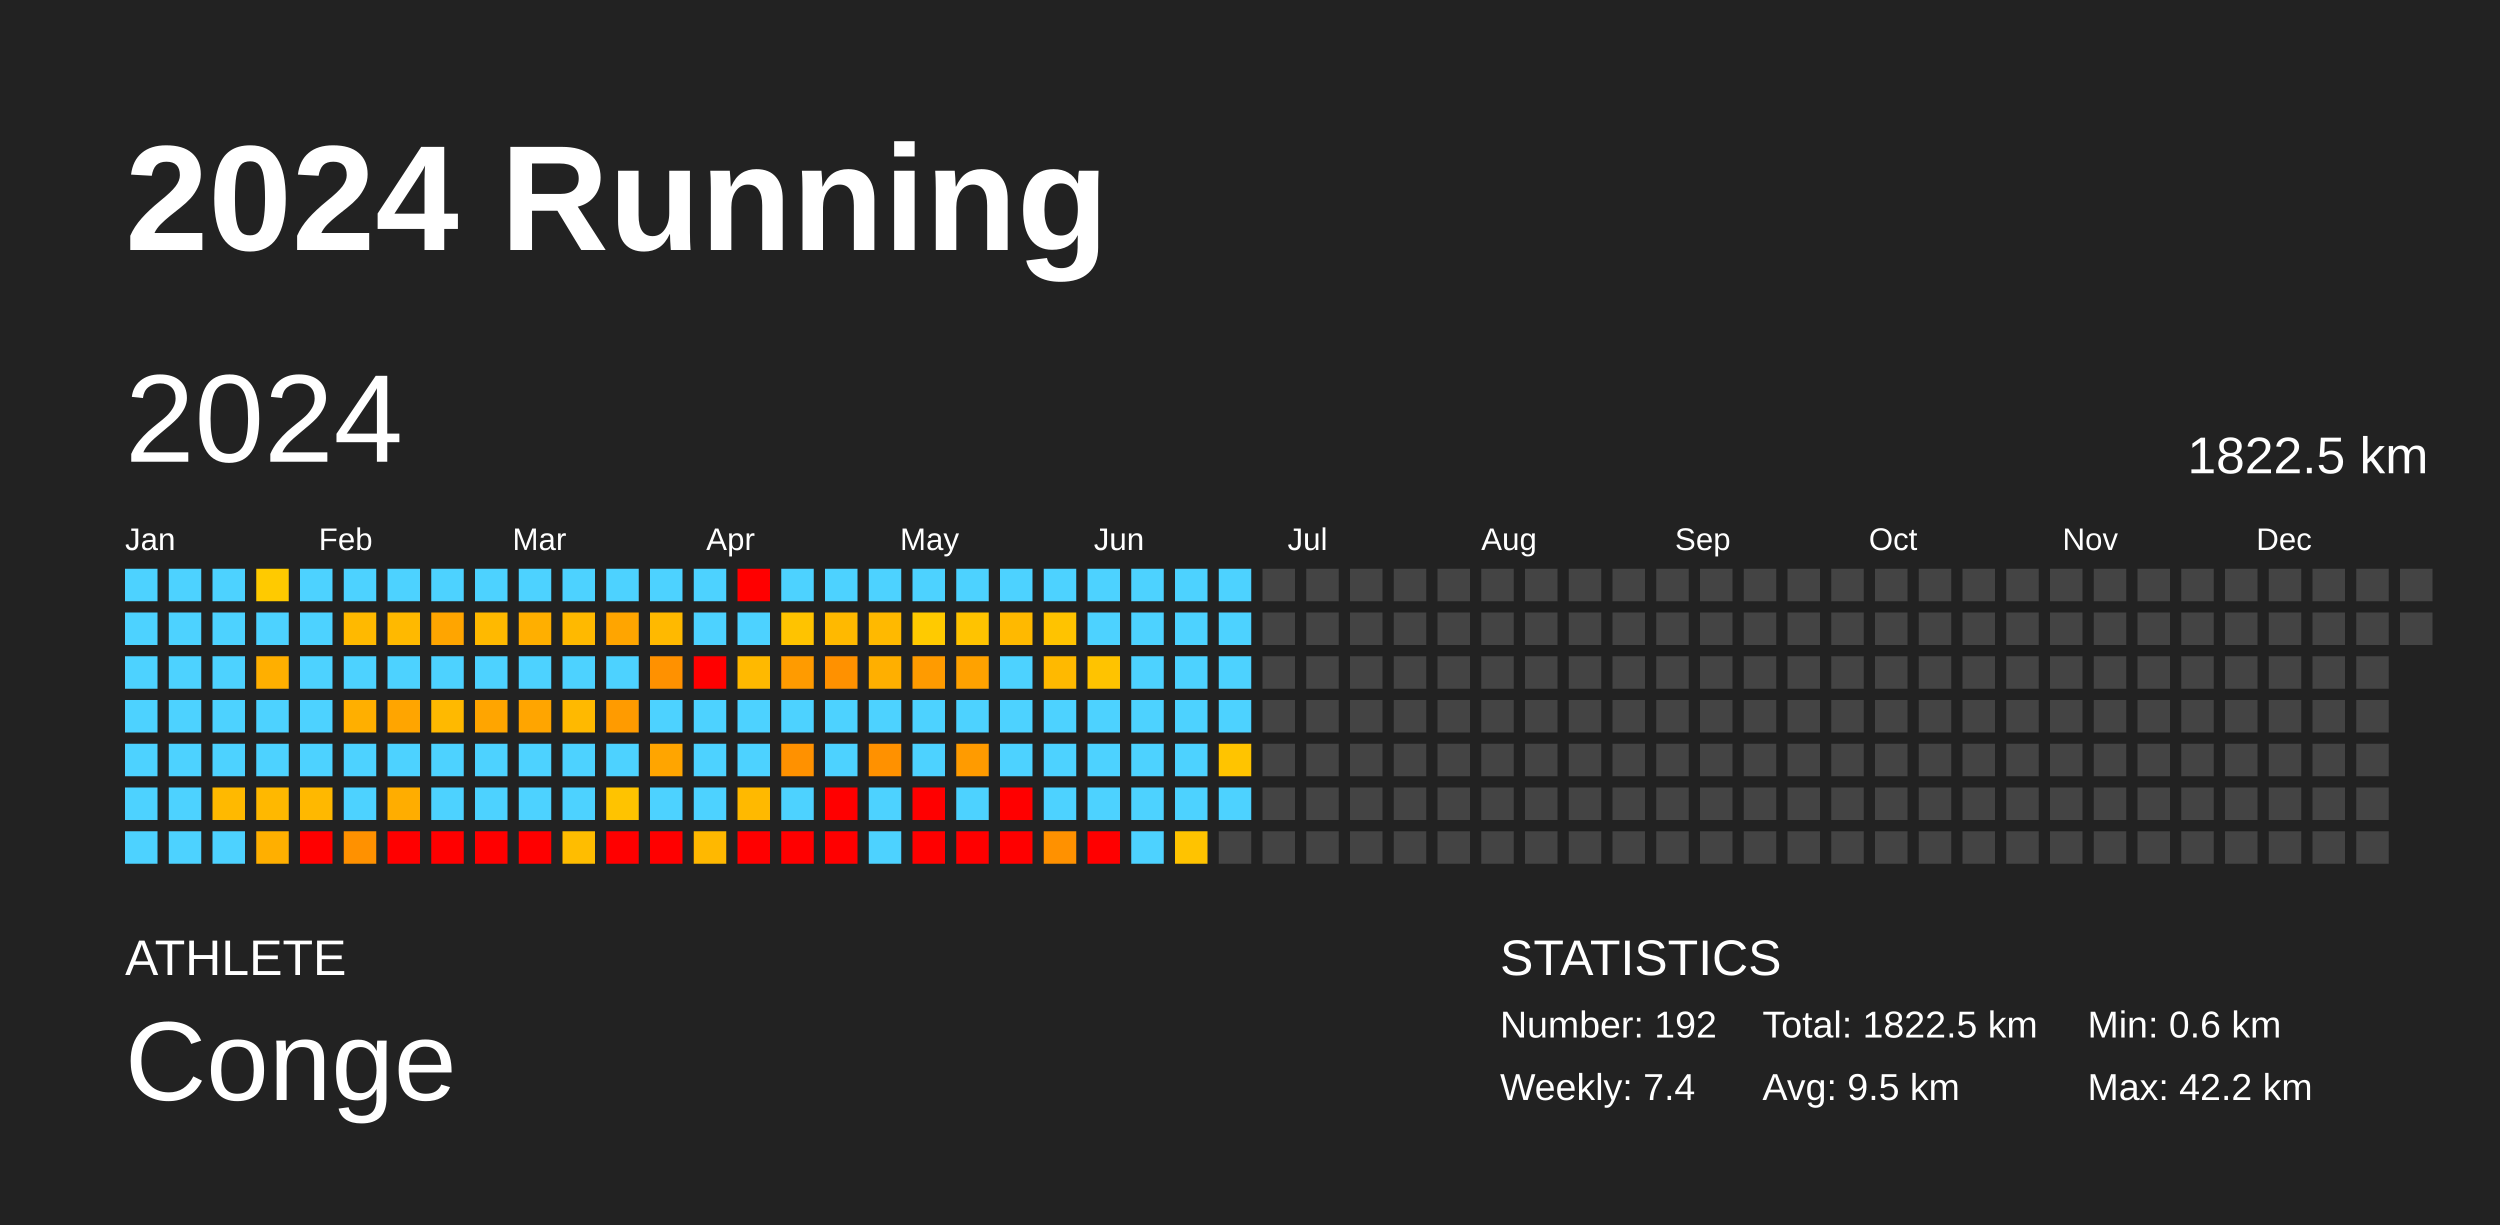
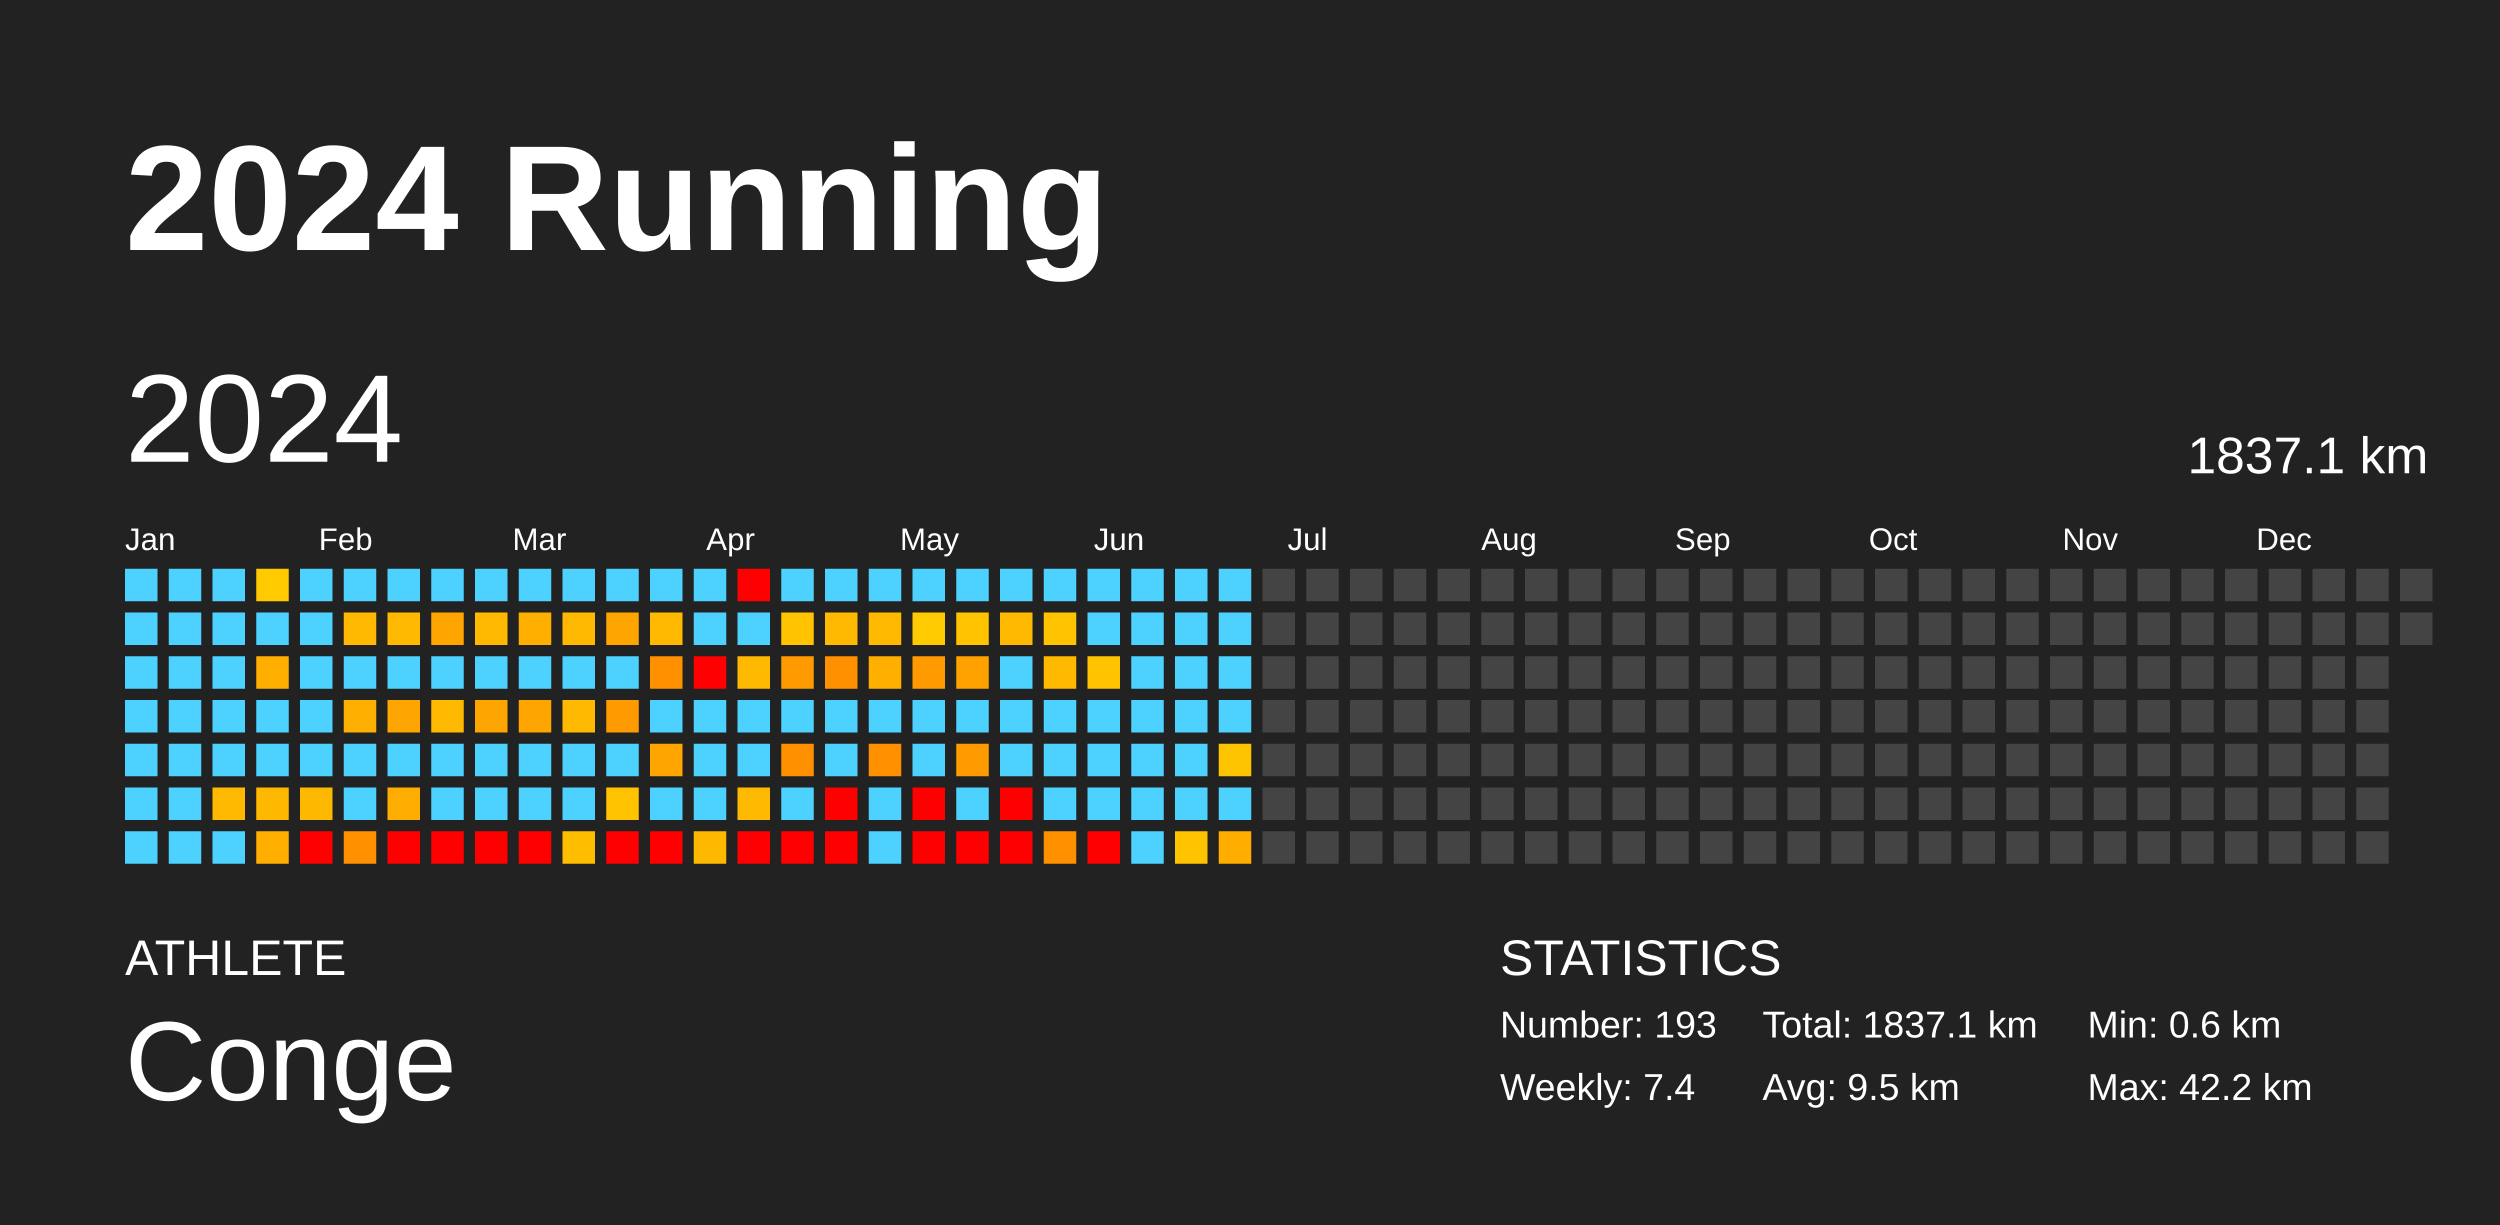
<svg xmlns="http://www.w3.org/2000/svg" baseProfile="full" height="98mm" version="1.1" viewBox="0,0,200,98" width="200mm">
  <defs />
  <rect fill="#222222" height="98" width="200" x="0" y="0" />
  <text fill="#FFFFFF" style="font-size:12px; font-family:Arial; font-weight:bold;" x="10" y="20">2024 Running</text>
  <text fill="#FFFFFF" style="font-size:4px; font-family:Arial" x="10" y="78">ATHLETE</text>
  <text fill="#FFFFFF" style="font-size:9px; font-family:Arial" x="10" y="88">Conge</text>
  <text fill="#FFFFFF" style="font-size:4px; font-family:Arial" x="120" y="78">STATISTICS</text>
-   <text fill="#FFFFFF" style="font-size:3px; font-family:Arial" x="120" y="83">Number: 192</text>
+   <text fill="#FFFFFF" style="font-size:3px; font-family:Arial" x="120" y="83">Number: 193</text>
  <text fill="#FFFFFF" style="font-size:3px; font-family:Arial" x="120" y="88">Weekly: 7.4</text>
-   <text fill="#FFFFFF" style="font-size:3px; font-family:Arial" x="141" y="83">Total: 1822.5 km</text>
+   <text fill="#FFFFFF" style="font-size:3px; font-family:Arial" x="141" y="83">Total: 1837.1 km</text>
  <text fill="#FFFFFF" style="font-size:3px; font-family:Arial" x="141" y="88">Avg: 9.5 km</text>
  <text fill="#FFFFFF" style="font-size:3px; font-family:Arial" x="167" y="83">Min: 0.6 km</text>
  <text fill="#FFFFFF" style="font-size:3px; font-family:Arial" x="167" y="88">Max: 42.2 km</text>
  <text dominant-baseline="hanging" fill="#FFFFFF" style="font-size:10.0px; font-family:Arial;" x="10" y="30">2024</text>
-   <text dominant-baseline="hanging" fill="#FFFFFF" style="font-size:4.125px; font-family:Arial;" x="175" y="35">1822.5 km</text>
+   <text dominant-baseline="hanging" fill="#FFFFFF" style="font-size:4.125px; font-family:Arial;" x="175" y="35">1837.1 km</text>
  <text fill="#FFFFFF" style="font-size:2.5px; font-family:Arial" x="10.0" y="44">Jan</text>
  <text fill="#FFFFFF" style="font-size:2.5px; font-family:Arial" x="25.5" y="44">Feb</text>
  <text fill="#FFFFFF" style="font-size:2.5px; font-family:Arial" x="41.0" y="44">Mar</text>
  <text fill="#FFFFFF" style="font-size:2.5px; font-family:Arial" x="56.5" y="44">Apr</text>
  <text fill="#FFFFFF" style="font-size:2.5px; font-family:Arial" x="72.0" y="44">May</text>
  <text fill="#FFFFFF" style="font-size:2.5px; font-family:Arial" x="87.5" y="44">Jun</text>
  <text fill="#FFFFFF" style="font-size:2.5px; font-family:Arial" x="103.0" y="44">Jul</text>
  <text fill="#FFFFFF" style="font-size:2.5px; font-family:Arial" x="118.5" y="44">Aug</text>
  <text fill="#FFFFFF" style="font-size:2.5px; font-family:Arial" x="134.0" y="44">Sep</text>
  <text fill="#FFFFFF" style="font-size:2.5px; font-family:Arial" x="149.5" y="44">Oct</text>
  <text fill="#FFFFFF" style="font-size:2.5px; font-family:Arial" x="165.0" y="44">Nov</text>
  <text fill="#FFFFFF" style="font-size:2.5px; font-family:Arial" x="180.5" y="44">Dec</text>
  <rect fill="#4dd2ff" height="2.6" width="2.6" x="10.0" y="45.5" />
  <rect fill="#4dd2ff" height="2.6" width="2.6" x="10.0" y="49.0" />
  <rect fill="#4dd2ff" height="2.6" width="2.6" x="10.0" y="52.5" />
  <rect fill="#4dd2ff" height="2.6" width="2.6" x="10.0" y="56.0" />
  <rect fill="#4dd2ff" height="2.6" width="2.6" x="10.0" y="59.5" />
  <rect fill="#4dd2ff" height="2.6" width="2.6" x="10.0" y="63.0" />
  <rect fill="#4dd2ff" height="2.6" width="2.6" x="10.0" y="66.5" />
  <rect fill="#4dd2ff" height="2.6" width="2.6" x="13.5" y="45.5" />
  <rect fill="#4dd2ff" height="2.6" width="2.6" x="13.5" y="49.0" />
  <rect fill="#4dd2ff" height="2.6" width="2.6" x="13.5" y="52.5" />
  <rect fill="#4dd2ff" height="2.6" width="2.6" x="13.5" y="56.0" />
  <rect fill="#4dd2ff" height="2.6" width="2.6" x="13.5" y="59.5" />
  <rect fill="#4dd2ff" height="2.6" width="2.6" x="13.5" y="63.0" />
  <rect fill="#4dd2ff" height="2.6" width="2.6" x="13.5" y="66.5" />
  <rect fill="#4dd2ff" height="2.6" width="2.6" x="17.0" y="45.5" />
  <rect fill="#4dd2ff" height="2.6" width="2.6" x="17.0" y="49.0" />
  <rect fill="#4dd2ff" height="2.6" width="2.6" x="17.0" y="52.5" />
  <rect fill="#4dd2ff" height="2.6" width="2.6" x="17.0" y="56.0" />
  <rect fill="#4dd2ff" height="2.6" width="2.6" x="17.0" y="59.5" />
  <rect fill="#ffb900" height="2.6" width="2.6" x="17.0" y="63.0" />
  <rect fill="#4dd2ff" height="2.6" width="2.6" x="17.0" y="66.5" />
  <rect fill="#ffca00" height="2.6" width="2.6" x="20.5" y="45.5" />
  <rect fill="#4dd2ff" height="2.6" width="2.6" x="20.5" y="49.0" />
  <rect fill="#ffaf00" height="2.6" width="2.6" x="20.5" y="52.5" />
  <rect fill="#4dd2ff" height="2.6" width="2.6" x="20.5" y="56.0" />
  <rect fill="#4dd2ff" height="2.6" width="2.6" x="20.5" y="59.5" />
  <rect fill="#ffb800" height="2.6" width="2.6" x="20.5" y="63.0" />
  <rect fill="#ffaf00" height="2.6" width="2.6" x="20.5" y="66.5" />
  <rect fill="#4dd2ff" height="2.6" width="2.6" x="24.0" y="45.5" />
  <rect fill="#4dd2ff" height="2.6" width="2.6" x="24.0" y="49.0" />
  <rect fill="#4dd2ff" height="2.6" width="2.6" x="24.0" y="52.5" />
  <rect fill="#4dd2ff" height="2.6" width="2.6" x="24.0" y="56.0" />
  <rect fill="#4dd2ff" height="2.6" width="2.6" x="24.0" y="59.5" />
  <rect fill="#ffb800" height="2.6" width="2.6" x="24.0" y="63.0" />
  <rect fill="red" height="2.6" width="2.6" x="24.0" y="66.5" />
  <rect fill="#4dd2ff" height="2.6" width="2.6" x="27.5" y="45.5" />
  <rect fill="#ffb900" height="2.6" width="2.6" x="27.5" y="49.0" />
  <rect fill="#4dd2ff" height="2.6" width="2.6" x="27.5" y="52.5" />
  <rect fill="#ffaf00" height="2.6" width="2.6" x="27.5" y="56.0" />
  <rect fill="#4dd2ff" height="2.6" width="2.6" x="27.5" y="59.5" />
  <rect fill="#4dd2ff" height="2.6" width="2.6" x="27.5" y="63.0" />
  <rect fill="#ff9100" height="2.6" width="2.6" x="27.5" y="66.5" />
  <rect fill="#4dd2ff" height="2.6" width="2.6" x="31.0" y="45.5" />
  <rect fill="#ffb900" height="2.6" width="2.6" x="31.0" y="49.0" />
  <rect fill="#4dd2ff" height="2.6" width="2.6" x="31.0" y="52.5" />
  <rect fill="#ffa500" height="2.6" width="2.6" x="31.0" y="56.0" />
  <rect fill="#4dd2ff" height="2.6" width="2.6" x="31.0" y="59.5" />
  <rect fill="#ffad00" height="2.6" width="2.6" x="31.0" y="63.0" />
  <rect fill="red" height="2.6" width="2.6" x="31.0" y="66.5" />
  <rect fill="#4dd2ff" height="2.6" width="2.6" x="34.5" y="45.5" />
  <rect fill="#ffa500" height="2.6" width="2.6" x="34.5" y="49.0" />
  <rect fill="#4dd2ff" height="2.6" width="2.6" x="34.5" y="52.5" />
  <rect fill="#ffb900" height="2.6" width="2.6" x="34.5" y="56.0" />
  <rect fill="#4dd2ff" height="2.6" width="2.6" x="34.5" y="59.5" />
  <rect fill="#4dd2ff" height="2.6" width="2.6" x="34.5" y="63.0" />
  <rect fill="red" height="2.6" width="2.6" x="34.5" y="66.5" />
  <rect fill="#4dd2ff" height="2.6" width="2.6" x="38.0" y="45.5" />
  <rect fill="#ffb900" height="2.6" width="2.6" x="38.0" y="49.0" />
  <rect fill="#4dd2ff" height="2.6" width="2.6" x="38.0" y="52.5" />
  <rect fill="#ffa500" height="2.6" width="2.6" x="38.0" y="56.0" />
  <rect fill="#4dd2ff" height="2.6" width="2.6" x="38.0" y="59.5" />
  <rect fill="#4dd2ff" height="2.6" width="2.6" x="38.0" y="63.0" />
  <rect fill="red" height="2.6" width="2.6" x="38.0" y="66.5" />
  <rect fill="#4dd2ff" height="2.6" width="2.6" x="41.5" y="45.5" />
  <rect fill="#ffaf00" height="2.6" width="2.6" x="41.5" y="49.0" />
  <rect fill="#4dd2ff" height="2.6" width="2.6" x="41.5" y="52.5" />
  <rect fill="#ffa500" height="2.6" width="2.6" x="41.5" y="56.0" />
  <rect fill="#4dd2ff" height="2.6" width="2.6" x="41.5" y="59.5" />
  <rect fill="#4dd2ff" height="2.6" width="2.6" x="41.5" y="63.0" />
  <rect fill="red" height="2.6" width="2.6" x="41.5" y="66.5" />
  <rect fill="#4dd2ff" height="2.6" width="2.6" x="45.0" y="45.5" />
  <rect fill="#ffb900" height="2.6" width="2.6" x="45.0" y="49.0" />
  <rect fill="#4dd2ff" height="2.6" width="2.6" x="45.0" y="52.5" />
  <rect fill="#ffb900" height="2.6" width="2.6" x="45.0" y="56.0" />
  <rect fill="#4dd2ff" height="2.6" width="2.6" x="45.0" y="59.5" />
  <rect fill="#4dd2ff" height="2.6" width="2.6" x="45.0" y="63.0" />
  <rect fill="#ffbd00" height="2.6" width="2.6" x="45.0" y="66.5" />
  <rect fill="#4dd2ff" height="2.6" width="2.6" x="48.5" y="45.5" />
  <rect fill="#ffa500" height="2.6" width="2.6" x="48.5" y="49.0" />
  <rect fill="#4dd2ff" height="2.6" width="2.6" x="48.5" y="52.5" />
  <rect fill="#ff9b00" height="2.6" width="2.6" x="48.5" y="56.0" />
  <rect fill="#4dd2ff" height="2.6" width="2.6" x="48.5" y="59.5" />
  <rect fill="#ffc300" height="2.6" width="2.6" x="48.5" y="63.0" />
  <rect fill="red" height="2.6" width="2.6" x="48.5" y="66.5" />
  <rect fill="#4dd2ff" height="2.6" width="2.6" x="52.0" y="45.5" />
  <rect fill="#ffb900" height="2.6" width="2.6" x="52.0" y="49.0" />
  <rect fill="#ff9100" height="2.6" width="2.6" x="52.0" y="52.5" />
  <rect fill="#4dd2ff" height="2.6" width="2.6" x="52.0" y="56.0" />
  <rect fill="#ffa500" height="2.6" width="2.6" x="52.0" y="59.5" />
  <rect fill="#4dd2ff" height="2.6" width="2.6" x="52.0" y="63.0" />
  <rect fill="red" height="2.6" width="2.6" x="52.0" y="66.5" />
  <rect fill="#4dd2ff" height="2.6" width="2.6" x="55.5" y="45.5" />
  <rect fill="#4dd2ff" height="2.6" width="2.6" x="55.5" y="49.0" />
  <rect fill="red" height="2.6" width="2.6" x="55.5" y="52.5" />
  <rect fill="#4dd2ff" height="2.6" width="2.6" x="55.5" y="56.0" />
  <rect fill="#4dd2ff" height="2.6" width="2.6" x="55.5" y="59.5" />
  <rect fill="#4dd2ff" height="2.6" width="2.6" x="55.5" y="63.0" />
  <rect fill="#ffb800" height="2.6" width="2.6" x="55.5" y="66.5" />
  <rect fill="red" height="2.6" width="2.6" x="59.0" y="45.5" />
  <rect fill="#4dd2ff" height="2.6" width="2.6" x="59.0" y="49.0" />
  <rect fill="#ffb900" height="2.6" width="2.6" x="59.0" y="52.5" />
  <rect fill="#4dd2ff" height="2.6" width="2.6" x="59.0" y="56.0" />
  <rect fill="#4dd2ff" height="2.6" width="2.6" x="59.0" y="59.5" />
  <rect fill="#ffb900" height="2.6" width="2.6" x="59.0" y="63.0" />
  <rect fill="red" height="2.6" width="2.6" x="59.0" y="66.5" />
  <rect fill="#4dd2ff" height="2.6" width="2.6" x="62.5" y="45.5" />
  <rect fill="#ffc300" height="2.6" width="2.6" x="62.5" y="49.0" />
  <rect fill="#ff9b00" height="2.6" width="2.6" x="62.5" y="52.5" />
  <rect fill="#4dd2ff" height="2.6" width="2.6" x="62.5" y="56.0" />
  <rect fill="#ff9100" height="2.6" width="2.6" x="62.5" y="59.5" />
  <rect fill="#4dd2ff" height="2.6" width="2.6" x="62.5" y="63.0" />
  <rect fill="red" height="2.6" width="2.6" x="62.5" y="66.5" />
  <rect fill="#4dd2ff" height="2.6" width="2.6" x="66.0" y="45.5" />
  <rect fill="#ffb900" height="2.6" width="2.6" x="66.0" y="49.0" />
  <rect fill="#ff9100" height="2.6" width="2.6" x="66.0" y="52.5" />
  <rect fill="#4dd2ff" height="2.6" width="2.6" x="66.0" y="56.0" />
  <rect fill="#4dd2ff" height="2.6" width="2.6" x="66.0" y="59.5" />
  <rect fill="red" height="2.6" width="2.6" x="66.0" y="63.0" />
  <rect fill="red" height="2.6" width="2.6" x="66.0" y="66.5" />
  <rect fill="#4dd2ff" height="2.6" width="2.6" x="69.5" y="45.5" />
  <rect fill="#ffb900" height="2.6" width="2.6" x="69.5" y="49.0" />
  <rect fill="#ffaf00" height="2.6" width="2.6" x="69.5" y="52.5" />
  <rect fill="#4dd2ff" height="2.6" width="2.6" x="69.5" y="56.0" />
  <rect fill="#ff9100" height="2.6" width="2.6" x="69.5" y="59.5" />
  <rect fill="#4dd2ff" height="2.6" width="2.6" x="69.5" y="63.0" />
  <rect fill="#4dd2ff" height="2.6" width="2.6" x="69.5" y="66.5" />
  <rect fill="#4dd2ff" height="2.6" width="2.6" x="73.0" y="45.5" />
  <rect fill="#ffca00" height="2.6" width="2.6" x="73.0" y="49.0" />
  <rect fill="#ff9b00" height="2.6" width="2.6" x="73.0" y="52.5" />
  <rect fill="#4dd2ff" height="2.6" width="2.6" x="73.0" y="56.0" />
  <rect fill="#4dd2ff" height="2.6" width="2.6" x="73.0" y="59.5" />
  <rect fill="red" height="2.6" width="2.6" x="73.0" y="63.0" />
  <rect fill="red" height="2.6" width="2.6" x="73.0" y="66.5" />
  <rect fill="#4dd2ff" height="2.6" width="2.6" x="76.5" y="45.5" />
  <rect fill="#ffc300" height="2.6" width="2.6" x="76.5" y="49.0" />
  <rect fill="#ffa200" height="2.6" width="2.6" x="76.5" y="52.5" />
  <rect fill="#4dd2ff" height="2.6" width="2.6" x="76.5" y="56.0" />
  <rect fill="#ff9b00" height="2.6" width="2.6" x="76.5" y="59.5" />
  <rect fill="#4dd2ff" height="2.6" width="2.6" x="76.5" y="63.0" />
  <rect fill="red" height="2.6" width="2.6" x="76.5" y="66.5" />
  <rect fill="#4dd2ff" height="2.6" width="2.6" x="80.0" y="45.5" />
  <rect fill="#ffb900" height="2.6" width="2.6" x="80.0" y="49.0" />
  <rect fill="#4dd2ff" height="2.6" width="2.6" x="80.0" y="52.5" />
  <rect fill="#4dd2ff" height="2.6" width="2.6" x="80.0" y="56.0" />
  <rect fill="#4dd2ff" height="2.6" width="2.6" x="80.0" y="59.5" />
  <rect fill="red" height="2.6" width="2.6" x="80.0" y="63.0" />
  <rect fill="red" height="2.6" width="2.6" x="80.0" y="66.5" />
  <rect fill="#4dd2ff" height="2.6" width="2.6" x="83.5" y="45.5" />
  <rect fill="#ffc300" height="2.6" width="2.6" x="83.5" y="49.0" />
  <rect fill="#ffb900" height="2.6" width="2.6" x="83.5" y="52.5" />
  <rect fill="#4dd2ff" height="2.6" width="2.6" x="83.5" y="56.0" />
  <rect fill="#4dd2ff" height="2.6" width="2.6" x="83.5" y="59.5" />
  <rect fill="#4dd2ff" height="2.6" width="2.6" x="83.5" y="63.0" />
  <rect fill="#ff9100" height="2.6" width="2.6" x="83.5" y="66.5" />
  <rect fill="#4dd2ff" height="2.6" width="2.6" x="87.0" y="45.5" />
  <rect fill="#4dd2ff" height="2.6" width="2.6" x="87.0" y="49.0" />
  <rect fill="#ffc300" height="2.6" width="2.6" x="87.0" y="52.5" />
  <rect fill="#4dd2ff" height="2.6" width="2.6" x="87.0" y="56.0" />
  <rect fill="#4dd2ff" height="2.6" width="2.6" x="87.0" y="59.5" />
  <rect fill="#4dd2ff" height="2.6" width="2.6" x="87.0" y="63.0" />
  <rect fill="red" height="2.6" width="2.6" x="87.0" y="66.5" />
  <rect fill="#4dd2ff" height="2.6" width="2.6" x="90.5" y="45.5" />
  <rect fill="#4dd2ff" height="2.6" width="2.6" x="90.5" y="49.0" />
  <rect fill="#4dd2ff" height="2.6" width="2.6" x="90.5" y="52.5" />
  <rect fill="#4dd2ff" height="2.6" width="2.6" x="90.5" y="56.0" />
  <rect fill="#4dd2ff" height="2.6" width="2.6" x="90.5" y="59.5" />
  <rect fill="#4dd2ff" height="2.6" width="2.6" x="90.5" y="63.0" />
  <rect fill="#4dd2ff" height="2.6" width="2.6" x="90.5" y="66.5" />
  <rect fill="#4dd2ff" height="2.6" width="2.6" x="94.0" y="45.5" />
  <rect fill="#4dd2ff" height="2.6" width="2.6" x="94.0" y="49.0" />
  <rect fill="#4dd2ff" height="2.6" width="2.6" x="94.0" y="52.5" />
  <rect fill="#4dd2ff" height="2.6" width="2.6" x="94.0" y="56.0" />
  <rect fill="#4dd2ff" height="2.6" width="2.6" x="94.0" y="59.5" />
  <rect fill="#4dd2ff" height="2.6" width="2.6" x="94.0" y="63.0" />
  <rect fill="#ffc300" height="2.6" width="2.6" x="94.0" y="66.5" />
  <rect fill="#4dd2ff" height="2.6" width="2.6" x="97.5" y="45.5" />
  <rect fill="#4dd2ff" height="2.6" width="2.6" x="97.5" y="49.0" />
  <rect fill="#4dd2ff" height="2.6" width="2.6" x="97.5" y="52.5" />
  <rect fill="#4dd2ff" height="2.6" width="2.6" x="97.5" y="56.0" />
  <rect fill="#ffc400" height="2.6" width="2.6" x="97.5" y="59.5" />
  <rect fill="#4dd2ff" height="2.6" width="2.6" x="97.5" y="63.0" />
-   <rect fill="#444444" height="2.6" width="2.6" x="97.5" y="66.5" />
+   <rect fill="#ffae00" height="2.6" width="2.6" x="97.5" y="66.5" />
  <rect fill="#444444" height="2.6" width="2.6" x="101.0" y="45.5" />
  <rect fill="#444444" height="2.6" width="2.6" x="101.0" y="49.0" />
  <rect fill="#444444" height="2.6" width="2.6" x="101.0" y="52.5" />
  <rect fill="#444444" height="2.6" width="2.6" x="101.0" y="56.0" />
  <rect fill="#444444" height="2.6" width="2.6" x="101.0" y="59.5" />
  <rect fill="#444444" height="2.6" width="2.6" x="101.0" y="63.0" />
  <rect fill="#444444" height="2.6" width="2.6" x="101.0" y="66.5" />
  <rect fill="#444444" height="2.6" width="2.6" x="104.5" y="45.5" />
  <rect fill="#444444" height="2.6" width="2.6" x="104.5" y="49.0" />
  <rect fill="#444444" height="2.6" width="2.6" x="104.5" y="52.5" />
  <rect fill="#444444" height="2.6" width="2.6" x="104.5" y="56.0" />
  <rect fill="#444444" height="2.6" width="2.6" x="104.5" y="59.5" />
  <rect fill="#444444" height="2.6" width="2.6" x="104.5" y="63.0" />
  <rect fill="#444444" height="2.6" width="2.6" x="104.5" y="66.5" />
  <rect fill="#444444" height="2.6" width="2.6" x="108.0" y="45.5" />
  <rect fill="#444444" height="2.6" width="2.6" x="108.0" y="49.0" />
  <rect fill="#444444" height="2.6" width="2.6" x="108.0" y="52.5" />
  <rect fill="#444444" height="2.6" width="2.6" x="108.0" y="56.0" />
  <rect fill="#444444" height="2.6" width="2.6" x="108.0" y="59.5" />
  <rect fill="#444444" height="2.6" width="2.6" x="108.0" y="63.0" />
  <rect fill="#444444" height="2.6" width="2.6" x="108.0" y="66.5" />
  <rect fill="#444444" height="2.6" width="2.6" x="111.5" y="45.5" />
  <rect fill="#444444" height="2.6" width="2.6" x="111.5" y="49.0" />
  <rect fill="#444444" height="2.6" width="2.6" x="111.5" y="52.5" />
  <rect fill="#444444" height="2.6" width="2.6" x="111.5" y="56.0" />
  <rect fill="#444444" height="2.6" width="2.6" x="111.5" y="59.5" />
  <rect fill="#444444" height="2.6" width="2.6" x="111.5" y="63.0" />
  <rect fill="#444444" height="2.6" width="2.6" x="111.5" y="66.5" />
  <rect fill="#444444" height="2.6" width="2.6" x="115.0" y="45.5" />
  <rect fill="#444444" height="2.6" width="2.6" x="115.0" y="49.0" />
  <rect fill="#444444" height="2.6" width="2.6" x="115.0" y="52.5" />
  <rect fill="#444444" height="2.6" width="2.6" x="115.0" y="56.0" />
  <rect fill="#444444" height="2.6" width="2.6" x="115.0" y="59.5" />
  <rect fill="#444444" height="2.6" width="2.6" x="115.0" y="63.0" />
  <rect fill="#444444" height="2.6" width="2.6" x="115.0" y="66.5" />
  <rect fill="#444444" height="2.6" width="2.6" x="118.5" y="45.5" />
  <rect fill="#444444" height="2.6" width="2.6" x="118.5" y="49.0" />
  <rect fill="#444444" height="2.6" width="2.6" x="118.5" y="52.5" />
  <rect fill="#444444" height="2.6" width="2.6" x="118.5" y="56.0" />
  <rect fill="#444444" height="2.6" width="2.6" x="118.5" y="59.5" />
  <rect fill="#444444" height="2.6" width="2.6" x="118.5" y="63.0" />
  <rect fill="#444444" height="2.6" width="2.6" x="118.5" y="66.5" />
  <rect fill="#444444" height="2.6" width="2.6" x="122.0" y="45.5" />
  <rect fill="#444444" height="2.6" width="2.6" x="122.0" y="49.0" />
  <rect fill="#444444" height="2.6" width="2.6" x="122.0" y="52.5" />
  <rect fill="#444444" height="2.6" width="2.6" x="122.0" y="56.0" />
  <rect fill="#444444" height="2.6" width="2.6" x="122.0" y="59.5" />
  <rect fill="#444444" height="2.6" width="2.6" x="122.0" y="63.0" />
  <rect fill="#444444" height="2.6" width="2.6" x="122.0" y="66.5" />
  <rect fill="#444444" height="2.6" width="2.6" x="125.5" y="45.5" />
  <rect fill="#444444" height="2.6" width="2.6" x="125.5" y="49.0" />
  <rect fill="#444444" height="2.6" width="2.6" x="125.5" y="52.5" />
  <rect fill="#444444" height="2.6" width="2.6" x="125.5" y="56.0" />
  <rect fill="#444444" height="2.6" width="2.6" x="125.5" y="59.5" />
  <rect fill="#444444" height="2.6" width="2.6" x="125.5" y="63.0" />
  <rect fill="#444444" height="2.6" width="2.6" x="125.5" y="66.5" />
  <rect fill="#444444" height="2.6" width="2.6" x="129.0" y="45.5" />
  <rect fill="#444444" height="2.6" width="2.6" x="129.0" y="49.0" />
  <rect fill="#444444" height="2.6" width="2.6" x="129.0" y="52.5" />
  <rect fill="#444444" height="2.6" width="2.6" x="129.0" y="56.0" />
  <rect fill="#444444" height="2.6" width="2.6" x="129.0" y="59.5" />
  <rect fill="#444444" height="2.6" width="2.6" x="129.0" y="63.0" />
  <rect fill="#444444" height="2.6" width="2.6" x="129.0" y="66.5" />
  <rect fill="#444444" height="2.6" width="2.6" x="132.5" y="45.5" />
  <rect fill="#444444" height="2.6" width="2.6" x="132.5" y="49.0" />
  <rect fill="#444444" height="2.6" width="2.6" x="132.5" y="52.5" />
  <rect fill="#444444" height="2.6" width="2.6" x="132.5" y="56.0" />
  <rect fill="#444444" height="2.6" width="2.6" x="132.5" y="59.5" />
  <rect fill="#444444" height="2.6" width="2.6" x="132.5" y="63.0" />
  <rect fill="#444444" height="2.6" width="2.6" x="132.5" y="66.5" />
  <rect fill="#444444" height="2.6" width="2.6" x="136.0" y="45.5" />
  <rect fill="#444444" height="2.6" width="2.6" x="136.0" y="49.0" />
  <rect fill="#444444" height="2.6" width="2.6" x="136.0" y="52.5" />
  <rect fill="#444444" height="2.6" width="2.6" x="136.0" y="56.0" />
  <rect fill="#444444" height="2.6" width="2.6" x="136.0" y="59.5" />
  <rect fill="#444444" height="2.6" width="2.6" x="136.0" y="63.0" />
  <rect fill="#444444" height="2.6" width="2.6" x="136.0" y="66.5" />
  <rect fill="#444444" height="2.6" width="2.6" x="139.5" y="45.5" />
  <rect fill="#444444" height="2.6" width="2.6" x="139.5" y="49.0" />
  <rect fill="#444444" height="2.6" width="2.6" x="139.5" y="52.5" />
  <rect fill="#444444" height="2.6" width="2.6" x="139.5" y="56.0" />
  <rect fill="#444444" height="2.6" width="2.6" x="139.5" y="59.5" />
  <rect fill="#444444" height="2.6" width="2.6" x="139.5" y="63.0" />
  <rect fill="#444444" height="2.6" width="2.6" x="139.5" y="66.5" />
  <rect fill="#444444" height="2.6" width="2.6" x="143.0" y="45.5" />
  <rect fill="#444444" height="2.6" width="2.6" x="143.0" y="49.0" />
  <rect fill="#444444" height="2.6" width="2.6" x="143.0" y="52.5" />
  <rect fill="#444444" height="2.6" width="2.6" x="143.0" y="56.0" />
  <rect fill="#444444" height="2.6" width="2.6" x="143.0" y="59.5" />
  <rect fill="#444444" height="2.6" width="2.6" x="143.0" y="63.0" />
  <rect fill="#444444" height="2.6" width="2.6" x="143.0" y="66.5" />
  <rect fill="#444444" height="2.6" width="2.6" x="146.5" y="45.5" />
  <rect fill="#444444" height="2.6" width="2.6" x="146.5" y="49.0" />
  <rect fill="#444444" height="2.6" width="2.6" x="146.5" y="52.5" />
  <rect fill="#444444" height="2.6" width="2.6" x="146.5" y="56.0" />
  <rect fill="#444444" height="2.6" width="2.6" x="146.5" y="59.5" />
  <rect fill="#444444" height="2.6" width="2.6" x="146.5" y="63.0" />
  <rect fill="#444444" height="2.6" width="2.6" x="146.5" y="66.5" />
  <rect fill="#444444" height="2.6" width="2.6" x="150.0" y="45.5" />
  <rect fill="#444444" height="2.6" width="2.6" x="150.0" y="49.0" />
  <rect fill="#444444" height="2.6" width="2.6" x="150.0" y="52.5" />
  <rect fill="#444444" height="2.6" width="2.6" x="150.0" y="56.0" />
  <rect fill="#444444" height="2.6" width="2.6" x="150.0" y="59.5" />
  <rect fill="#444444" height="2.6" width="2.6" x="150.0" y="63.0" />
  <rect fill="#444444" height="2.6" width="2.6" x="150.0" y="66.5" />
  <rect fill="#444444" height="2.6" width="2.6" x="153.5" y="45.5" />
  <rect fill="#444444" height="2.6" width="2.6" x="153.5" y="49.0" />
  <rect fill="#444444" height="2.6" width="2.6" x="153.5" y="52.5" />
  <rect fill="#444444" height="2.6" width="2.6" x="153.5" y="56.0" />
  <rect fill="#444444" height="2.6" width="2.6" x="153.5" y="59.5" />
  <rect fill="#444444" height="2.6" width="2.6" x="153.5" y="63.0" />
  <rect fill="#444444" height="2.6" width="2.6" x="153.5" y="66.5" />
  <rect fill="#444444" height="2.6" width="2.6" x="157.0" y="45.5" />
  <rect fill="#444444" height="2.6" width="2.6" x="157.0" y="49.0" />
  <rect fill="#444444" height="2.6" width="2.6" x="157.0" y="52.5" />
  <rect fill="#444444" height="2.6" width="2.6" x="157.0" y="56.0" />
  <rect fill="#444444" height="2.6" width="2.6" x="157.0" y="59.5" />
  <rect fill="#444444" height="2.6" width="2.6" x="157.0" y="63.0" />
  <rect fill="#444444" height="2.6" width="2.6" x="157.0" y="66.5" />
  <rect fill="#444444" height="2.6" width="2.6" x="160.5" y="45.5" />
  <rect fill="#444444" height="2.6" width="2.6" x="160.5" y="49.0" />
  <rect fill="#444444" height="2.6" width="2.6" x="160.5" y="52.5" />
  <rect fill="#444444" height="2.6" width="2.6" x="160.5" y="56.0" />
  <rect fill="#444444" height="2.6" width="2.6" x="160.5" y="59.5" />
  <rect fill="#444444" height="2.6" width="2.6" x="160.5" y="63.0" />
  <rect fill="#444444" height="2.6" width="2.6" x="160.5" y="66.5" />
  <rect fill="#444444" height="2.6" width="2.6" x="164.0" y="45.5" />
  <rect fill="#444444" height="2.6" width="2.6" x="164.0" y="49.0" />
  <rect fill="#444444" height="2.6" width="2.6" x="164.0" y="52.5" />
  <rect fill="#444444" height="2.6" width="2.6" x="164.0" y="56.0" />
  <rect fill="#444444" height="2.6" width="2.6" x="164.0" y="59.5" />
  <rect fill="#444444" height="2.6" width="2.6" x="164.0" y="63.0" />
  <rect fill="#444444" height="2.6" width="2.6" x="164.0" y="66.5" />
  <rect fill="#444444" height="2.6" width="2.6" x="167.5" y="45.5" />
  <rect fill="#444444" height="2.6" width="2.6" x="167.5" y="49.0" />
  <rect fill="#444444" height="2.6" width="2.6" x="167.5" y="52.5" />
  <rect fill="#444444" height="2.6" width="2.6" x="167.5" y="56.0" />
  <rect fill="#444444" height="2.6" width="2.6" x="167.5" y="59.5" />
  <rect fill="#444444" height="2.6" width="2.6" x="167.5" y="63.0" />
  <rect fill="#444444" height="2.6" width="2.6" x="167.5" y="66.5" />
  <rect fill="#444444" height="2.6" width="2.6" x="171.0" y="45.5" />
  <rect fill="#444444" height="2.6" width="2.6" x="171.0" y="49.0" />
  <rect fill="#444444" height="2.6" width="2.6" x="171.0" y="52.5" />
  <rect fill="#444444" height="2.6" width="2.6" x="171.0" y="56.0" />
  <rect fill="#444444" height="2.6" width="2.6" x="171.0" y="59.5" />
  <rect fill="#444444" height="2.6" width="2.6" x="171.0" y="63.0" />
  <rect fill="#444444" height="2.6" width="2.6" x="171.0" y="66.5" />
  <rect fill="#444444" height="2.6" width="2.6" x="174.5" y="45.5" />
  <rect fill="#444444" height="2.6" width="2.6" x="174.5" y="49.0" />
  <rect fill="#444444" height="2.6" width="2.6" x="174.5" y="52.5" />
  <rect fill="#444444" height="2.6" width="2.6" x="174.5" y="56.0" />
  <rect fill="#444444" height="2.6" width="2.6" x="174.5" y="59.5" />
  <rect fill="#444444" height="2.6" width="2.6" x="174.5" y="63.0" />
  <rect fill="#444444" height="2.6" width="2.6" x="174.5" y="66.5" />
  <rect fill="#444444" height="2.6" width="2.6" x="178.0" y="45.5" />
  <rect fill="#444444" height="2.6" width="2.6" x="178.0" y="49.0" />
  <rect fill="#444444" height="2.6" width="2.6" x="178.0" y="52.5" />
  <rect fill="#444444" height="2.6" width="2.6" x="178.0" y="56.0" />
  <rect fill="#444444" height="2.6" width="2.6" x="178.0" y="59.5" />
  <rect fill="#444444" height="2.6" width="2.6" x="178.0" y="63.0" />
  <rect fill="#444444" height="2.6" width="2.6" x="178.0" y="66.5" />
  <rect fill="#444444" height="2.6" width="2.6" x="181.5" y="45.5" />
  <rect fill="#444444" height="2.6" width="2.6" x="181.5" y="49.0" />
  <rect fill="#444444" height="2.6" width="2.6" x="181.5" y="52.5" />
  <rect fill="#444444" height="2.6" width="2.6" x="181.5" y="56.0" />
  <rect fill="#444444" height="2.6" width="2.6" x="181.5" y="59.5" />
  <rect fill="#444444" height="2.6" width="2.6" x="181.5" y="63.0" />
  <rect fill="#444444" height="2.6" width="2.6" x="181.5" y="66.5" />
  <rect fill="#444444" height="2.6" width="2.6" x="185.0" y="45.5" />
  <rect fill="#444444" height="2.6" width="2.6" x="185.0" y="49.0" />
  <rect fill="#444444" height="2.6" width="2.6" x="185.0" y="52.5" />
  <rect fill="#444444" height="2.6" width="2.6" x="185.0" y="56.0" />
  <rect fill="#444444" height="2.6" width="2.6" x="185.0" y="59.5" />
  <rect fill="#444444" height="2.6" width="2.6" x="185.0" y="63.0" />
  <rect fill="#444444" height="2.6" width="2.6" x="185.0" y="66.5" />
  <rect fill="#444444" height="2.6" width="2.6" x="188.5" y="45.5" />
  <rect fill="#444444" height="2.6" width="2.6" x="188.5" y="49.0" />
  <rect fill="#444444" height="2.6" width="2.6" x="188.5" y="52.5" />
  <rect fill="#444444" height="2.6" width="2.6" x="188.5" y="56.0" />
  <rect fill="#444444" height="2.6" width="2.6" x="188.5" y="59.5" />
  <rect fill="#444444" height="2.6" width="2.6" x="188.5" y="63.0" />
  <rect fill="#444444" height="2.6" width="2.6" x="188.5" y="66.5" />
  <rect fill="#444444" height="2.6" width="2.6" x="192.0" y="45.5" />
  <rect fill="#444444" height="2.6" width="2.6" x="192.0" y="49.0" />
</svg>
